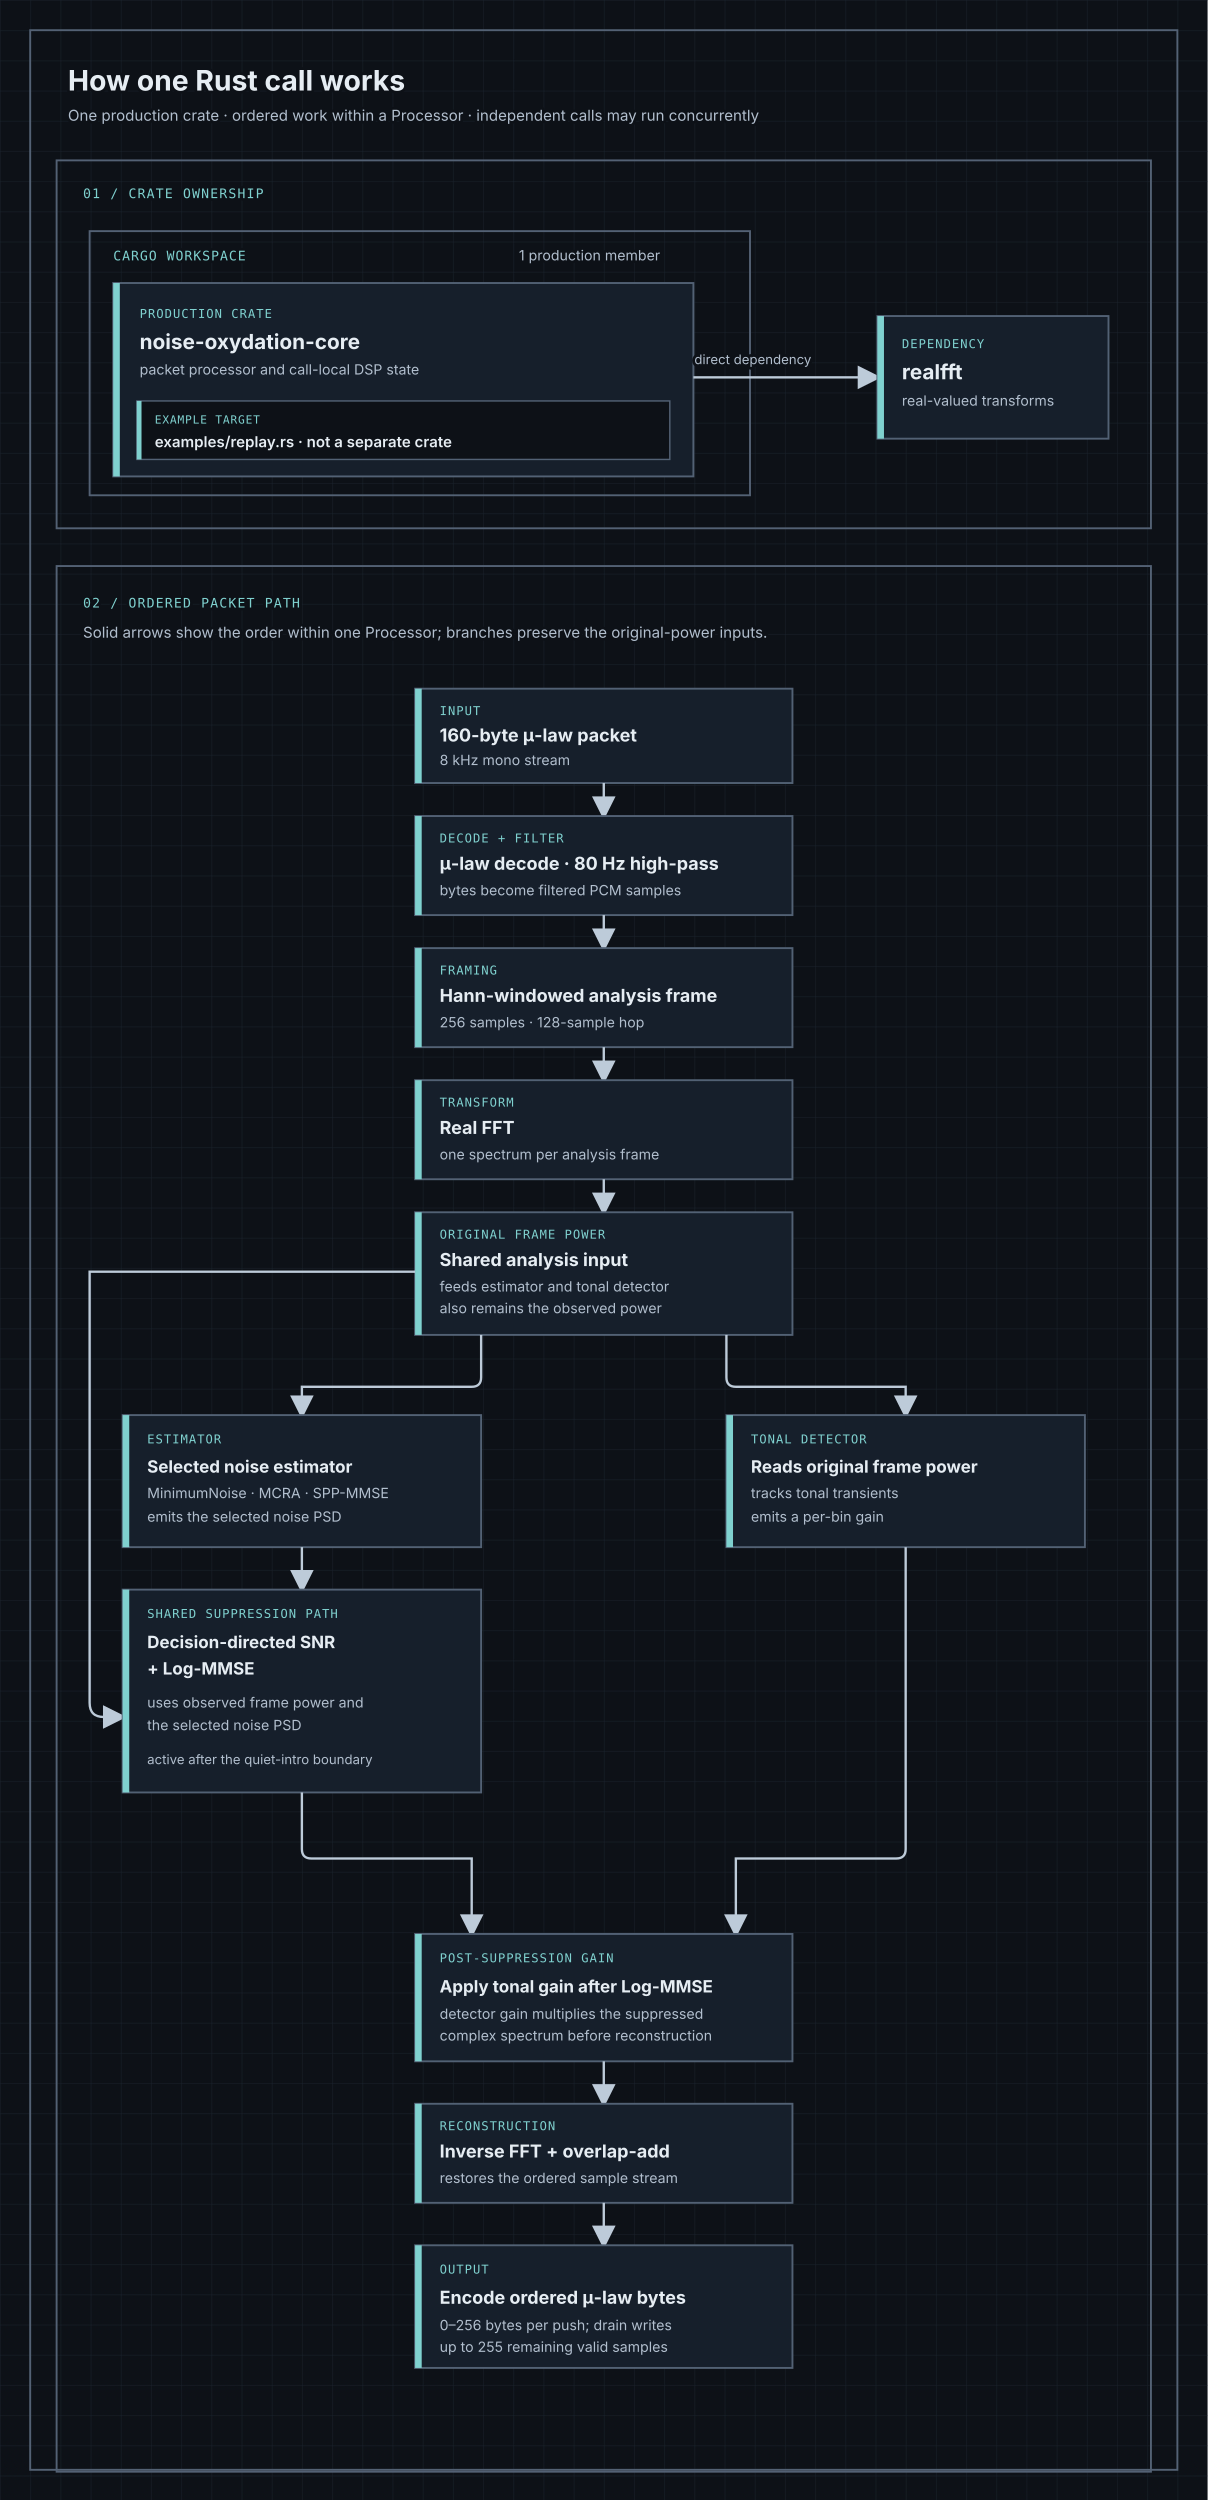
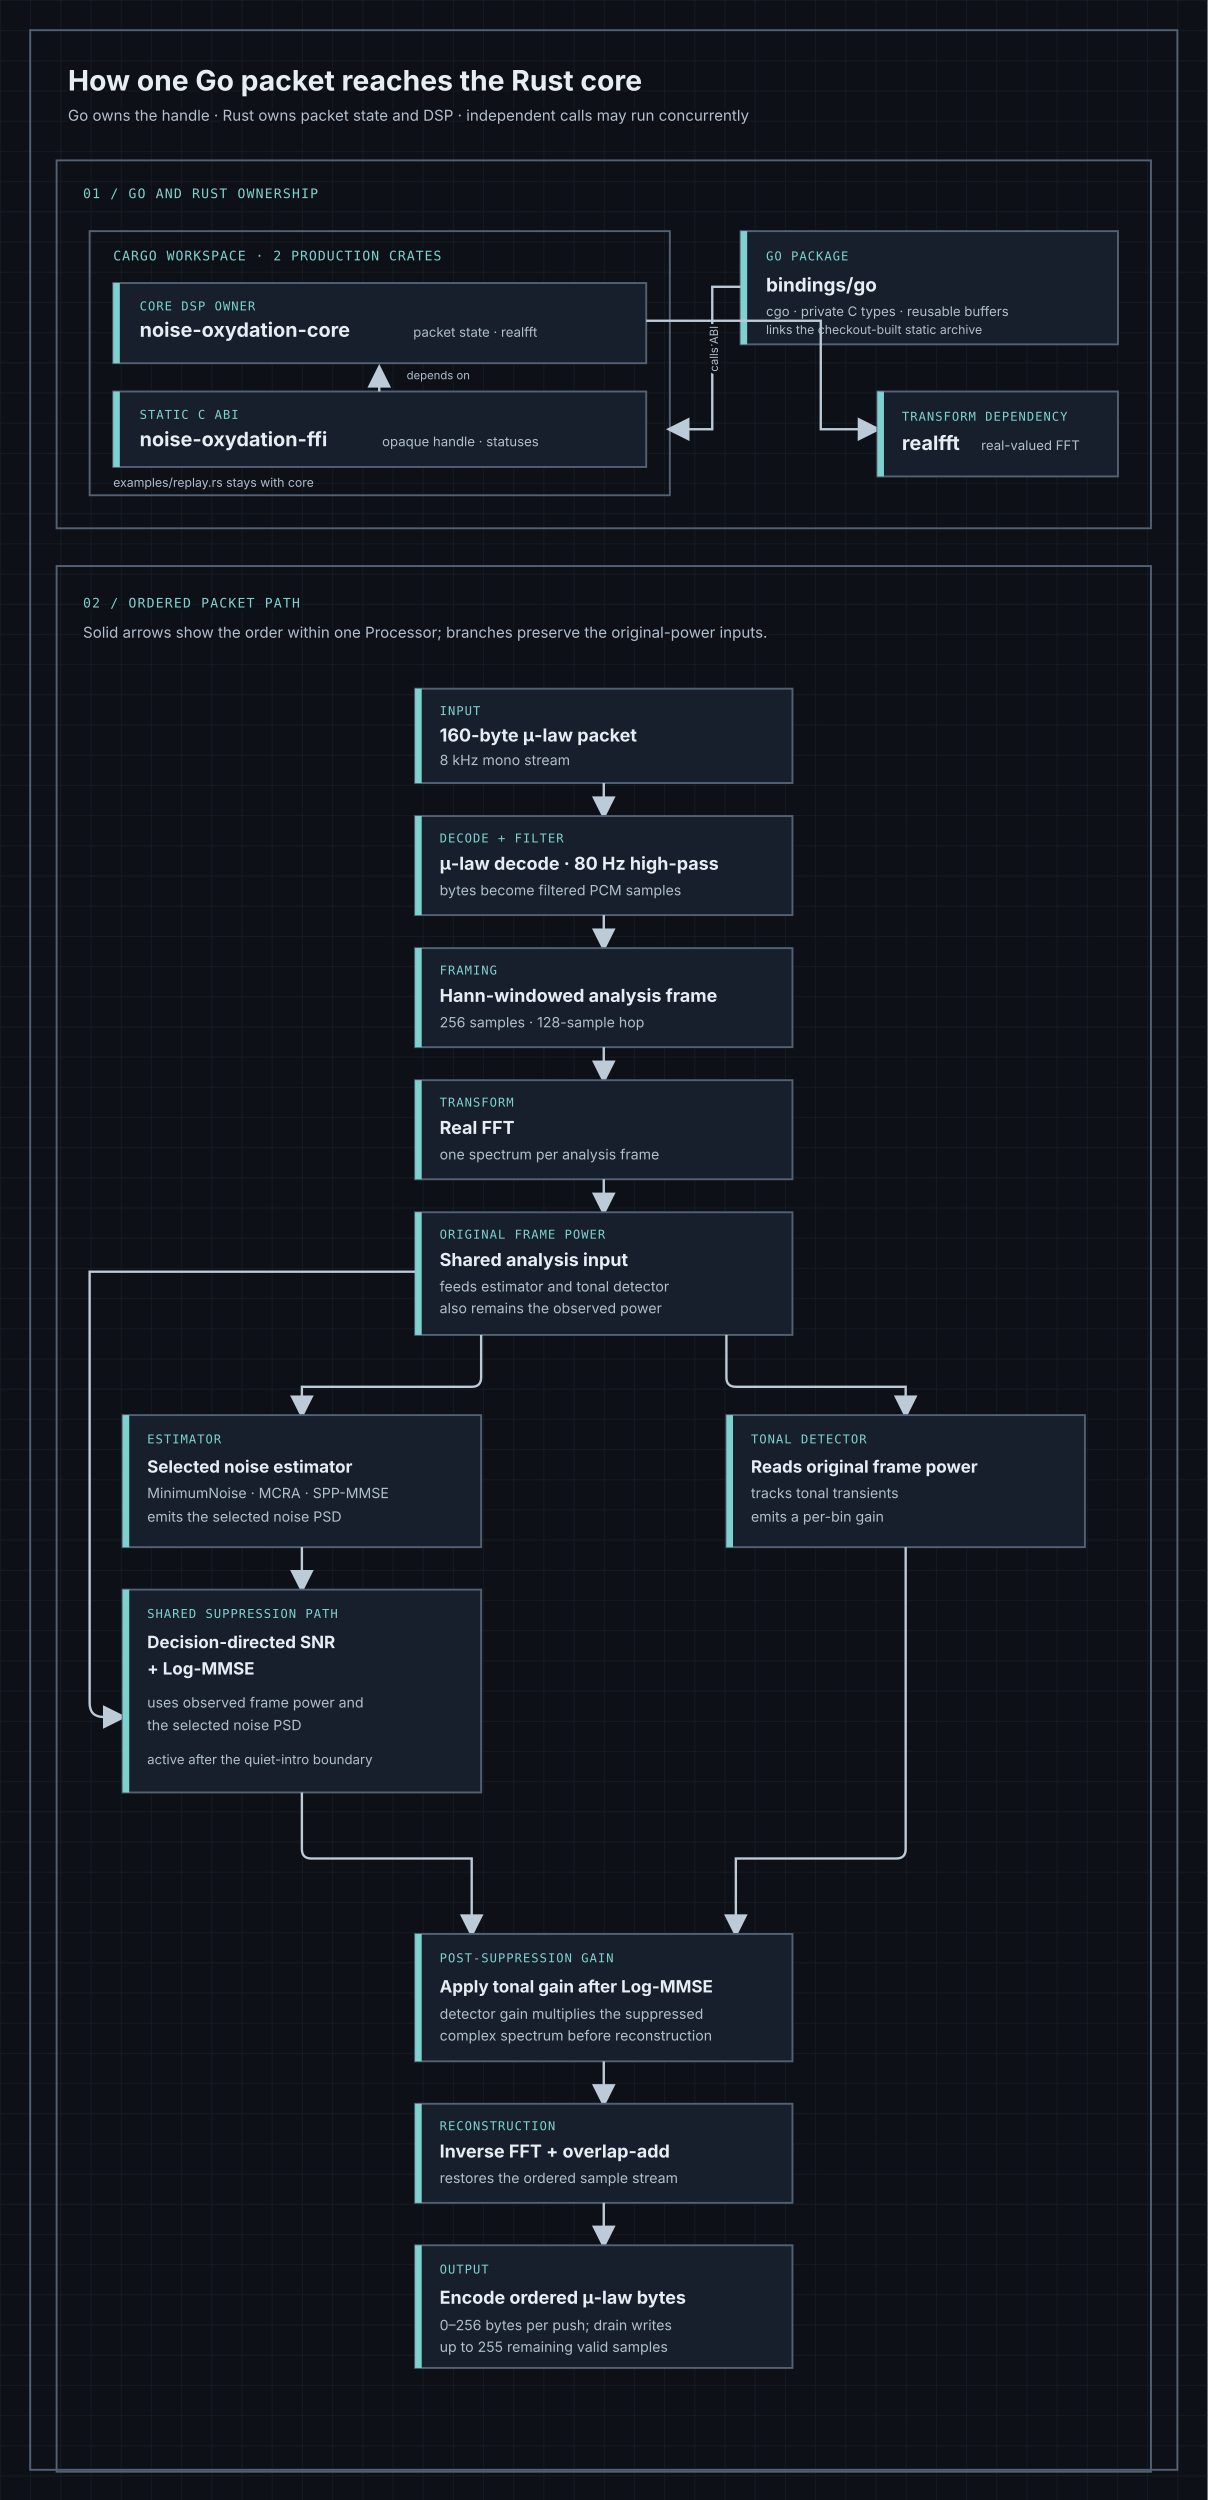
<svg xmlns="http://www.w3.org/2000/svg" width="1280" height="2650" viewBox="0 0 1280 2650" role="img" aria-labelledby="title description">
  <defs>
    <pattern id="grid" width="32" height="32" patternUnits="userSpaceOnUse">
      <path d="M32 0H0V32" fill="none" stroke="#202a36" stroke-width="1" />
    </pattern>
    <marker id="arrow" viewBox="0 0 12 12" refX="10" refY="6" markerWidth="10" markerHeight="10" orient="auto">
      <path d="M0 0L12 6L0 12Z" fill="#bdcbd9" />
    </marker>
    <style>.canvas-label { paint-order: stroke; stroke: #0d1117; stroke-width: 6px; stroke-linejoin: round; }</style>
  </defs>
  <rect width="1280" height="2650" fill="#0d1117" />
  <rect width="1280" height="2650" fill="url(#grid)" opacity="0.72" />
  <rect x="32" y="32" width="1216" height="2586" fill="none" stroke="#536174" stroke-width="2" />
  <g font-family="system-ui, -apple-system, Segoe UI, sans-serif" fill="#e6edf3">
-     <text class="canvas-label" x="72" y="96" font-size="30" font-weight="700">How one Rust call works</text>
-     <text class="canvas-label" x="72" y="128" font-size="16" fill="#b2bfce">One production crate · ordered work within a Processor · independent calls may run concurrently</text>
+     <text class="canvas-label" x="72" y="96" font-size="30" font-weight="700">How one Go packet reaches the Rust core</text>
+     <text class="canvas-label" x="72" y="128" font-size="16" fill="#b2bfce">Go owns the handle · Rust owns packet state and DSP · independent calls may run concurrently</text>
    <rect x="60" y="170" width="1160" height="390" fill="none" stroke="#536174" stroke-width="2" />
-     <text class="canvas-label" x="88" y="210" font-size="14" font-family="ui-monospace, SFMono-Regular, Menlo, monospace" letter-spacing="1.2" fill="#7fd1cf">01 / CRATE OWNERSHIP</text>
-     <rect x="95" y="245" width="700" height="280" fill="none" stroke="#536174" stroke-width="2" />
-     <text class="canvas-label" x="120" y="276" font-size="14" font-family="ui-monospace, SFMono-Regular, Menlo, monospace" letter-spacing="1" fill="#7fd1cf">CARGO WORKSPACE</text>
-     <text class="canvas-label" x="550" y="276" font-size="15" fill="#b2bfce">1 production member</text>
+     <text class="canvas-label" x="88" y="210" font-size="14" font-family="ui-monospace, SFMono-Regular, Menlo, monospace" letter-spacing="1.2" fill="#7fd1cf">01 / GO AND RUST OWNERSHIP</text>
+     <rect x="95" y="245" width="615" height="280" fill="none" stroke="#536174" stroke-width="2" />
+     <text class="canvas-label" x="120" y="276" font-size="14" font-family="ui-monospace, SFMono-Regular, Menlo, monospace" letter-spacing="1" fill="#7fd1cf">CARGO WORKSPACE · 2 PRODUCTION CRATES</text>
    <g>
-       <rect x="120" y="300" width="615" height="205" fill="#161f2b" stroke="#526174" stroke-width="2" />
-       <rect x="120" y="300" width="7" height="205" fill="#7fd1cf" />
-       <text x="148" y="337" font-size="13" font-family="ui-monospace, SFMono-Regular, Menlo, monospace" letter-spacing="1" fill="#7fd1cf">PRODUCTION CRATE</text>
-       <text x="148" y="370" font-size="22" font-weight="650">noise-oxydation-core</text>
-       <text x="148" y="397" font-size="15" fill="#b2bfce">packet processor and call-local DSP state</text>
-       <rect x="145" y="425" width="565" height="62" fill="#0d1117" stroke="#526174" stroke-width="1.5" />
-       <rect x="145" y="425" width="5" height="62" fill="#7fd1cf" />
-       <text x="164" y="449" font-size="12" font-family="ui-monospace, SFMono-Regular, Menlo, monospace" letter-spacing="0.8" fill="#7fd1cf">EXAMPLE TARGET</text>
-       <text x="164" y="474" font-size="16" font-weight="600">examples/replay.rs · not a separate crate</text>
+       <rect x="120" y="300" width="565" height="85" fill="#161f2b" stroke="#526174" stroke-width="2" />
+       <rect x="120" y="300" width="7" height="85" fill="#7fd1cf" />
+       <text x="148" y="329" font-size="13" font-family="ui-monospace, SFMono-Regular, Menlo, monospace" letter-spacing="1" fill="#7fd1cf">CORE DSP OWNER</text>
+       <text x="148" y="357" font-size="21" font-weight="650">noise-oxydation-core</text>
+       <text x="438" y="357" font-size="14" fill="#b2bfce">packet state · realfft</text>
+       <rect x="120" y="415" width="565" height="80" fill="#161f2b" stroke="#526174" stroke-width="2" />
+       <rect x="120" y="415" width="7" height="80" fill="#7fd1cf" />
+       <text x="148" y="444" font-size="13" font-family="ui-monospace, SFMono-Regular, Menlo, monospace" letter-spacing="1" fill="#7fd1cf">STATIC C ABI</text>
+       <text x="148" y="473" font-size="21" font-weight="650">noise-oxydation-ffi</text>
+       <text x="405" y="473" font-size="14" fill="#b2bfce">opaque handle · statuses</text>
+       <text x="120" y="516" font-size="13" fill="#b2bfce">examples/replay.rs stays with core</text>
    </g>
-     <path d="M735 400H930" fill="none" stroke="#bdcbd9" stroke-width="2.5" marker-end="url(#arrow)" />
-     <text class="canvas-label" x="798" y="386" font-size="14" text-anchor="middle" fill="#b2bfce">direct dependency</text>
+     <path d="M402 415V390" fill="none" stroke="#bdcbd9" stroke-width="2.5" marker-end="url(#arrow)" />
+     <text class="canvas-label" x="431" y="402" font-size="12" fill="#b2bfce">depends on</text>
    <g>
-       <rect x="930" y="335" width="245" height="130" fill="#161f2b" stroke="#526174" stroke-width="2" />
-       <rect x="930" y="335" width="7" height="130" fill="#7fd1cf" />
-       <text x="956" y="369" font-size="13" font-family="ui-monospace, SFMono-Regular, Menlo, monospace" letter-spacing="1" fill="#7fd1cf">DEPENDENCY</text>
-       <text x="956" y="402" font-size="22" font-weight="650">realfft</text>
-       <text x="956" y="430" font-size="15" fill="#b2bfce">real-valued transforms</text>
+       <rect x="785" y="245" width="400" height="120" fill="#161f2b" stroke="#526174" stroke-width="2" />
+       <rect x="785" y="245" width="7" height="120" fill="#7fd1cf" />
+       <text x="812" y="276" font-size="13" font-family="ui-monospace, SFMono-Regular, Menlo, monospace" letter-spacing="1" fill="#7fd1cf">GO PACKAGE</text>
+       <text x="812" y="309" font-size="20" font-weight="650">bindings/go</text>
+       <text x="812" y="335" font-size="14" fill="#b2bfce">cgo · private C types · reusable buffers</text>
+       <text x="812" y="354" font-size="13" fill="#b2bfce">links the checkout-built static archive</text>
+     </g>
+     <path d="M785 304H755V455H710" fill="none" stroke="#bdcbd9" stroke-width="2.5" marker-end="url(#arrow)" />
+     <text class="canvas-label" x="761" y="394" font-size="12" fill="#b2bfce" transform="rotate(-90 761 394)">calls ABI</text>
+     <path d="M685 340H870V455H930" fill="none" stroke="#bdcbd9" stroke-width="2.5" marker-end="url(#arrow)" />
+     <g>
+       <rect x="930" y="415" width="255" height="90" fill="#161f2b" stroke="#526174" stroke-width="2" />
+       <rect x="930" y="415" width="7" height="90" fill="#7fd1cf" />
+       <text x="956" y="446" font-size="13" font-family="ui-monospace, SFMono-Regular, Menlo, monospace" letter-spacing="1" fill="#7fd1cf">TRANSFORM DEPENDENCY</text>
+       <text x="956" y="477" font-size="21" font-weight="650">realfft</text>
+       <text x="1040" y="477" font-size="14" fill="#b2bfce">real-valued FFT</text>
    </g>
    <rect x="60" y="600" width="1160" height="2020" fill="none" stroke="#536174" stroke-width="2" />
    <text class="canvas-label" x="88" y="644" font-size="14" font-family="ui-monospace, SFMono-Regular, Menlo, monospace" letter-spacing="1.2" fill="#7fd1cf">02 / ORDERED PACKET PATH</text>
    <text class="canvas-label" x="88" y="676" font-size="16" fill="#b2bfce">Solid arrows show the order within one Processor; branches preserve the original-power inputs.</text>
    <g>
      <rect x="440" y="730" width="400" height="100" fill="#161f2b" stroke="#526174" stroke-width="2" />
      <rect x="440" y="730" width="7" height="100" fill="#7fd1cf" />
      <text x="466" y="758" font-size="13" font-family="ui-monospace, SFMono-Regular, Menlo, monospace" letter-spacing="1" fill="#7fd1cf">INPUT</text>
      <text x="466" y="786" font-size="19" font-weight="650">160-byte μ-law packet</text>
      <text x="466" y="811" font-size="15" fill="#b2bfce">8 kHz mono stream</text>
    </g>
    <path d="M640 830V865" fill="none" stroke="#bdcbd9" stroke-width="2.5" marker-end="url(#arrow)" />
    <g>
      <rect x="440" y="865" width="400" height="105" fill="#161f2b" stroke="#526174" stroke-width="2" />
      <rect x="440" y="865" width="7" height="105" fill="#7fd1cf" />
      <text x="466" y="893" font-size="13" font-family="ui-monospace, SFMono-Regular, Menlo, monospace" letter-spacing="1" fill="#7fd1cf">DECODE + FILTER</text>
      <text x="466" y="922" font-size="19" font-weight="650">μ-law decode · 80 Hz high-pass</text>
      <text x="466" y="949" font-size="15" fill="#b2bfce">bytes become filtered PCM samples</text>
    </g>
    <path d="M640 970V1005" fill="none" stroke="#bdcbd9" stroke-width="2.5" marker-end="url(#arrow)" />
    <g>
      <rect x="440" y="1005" width="400" height="105" fill="#161f2b" stroke="#526174" stroke-width="2" />
      <rect x="440" y="1005" width="7" height="105" fill="#7fd1cf" />
      <text x="466" y="1033" font-size="13" font-family="ui-monospace, SFMono-Regular, Menlo, monospace" letter-spacing="1" fill="#7fd1cf">FRAMING</text>
      <text x="466" y="1062" font-size="19" font-weight="650">Hann-windowed analysis frame</text>
      <text x="466" y="1089" font-size="15" fill="#b2bfce">256 samples · 128-sample hop</text>
    </g>
    <path d="M640 1110V1145" fill="none" stroke="#bdcbd9" stroke-width="2.5" marker-end="url(#arrow)" />
    <g>
      <rect x="440" y="1145" width="400" height="105" fill="#161f2b" stroke="#526174" stroke-width="2" />
      <rect x="440" y="1145" width="7" height="105" fill="#7fd1cf" />
      <text x="466" y="1173" font-size="13" font-family="ui-monospace, SFMono-Regular, Menlo, monospace" letter-spacing="1" fill="#7fd1cf">TRANSFORM</text>
      <text x="466" y="1202" font-size="19" font-weight="650">Real FFT</text>
      <text x="466" y="1229" font-size="15" fill="#b2bfce">one spectrum per analysis frame</text>
    </g>
    <path d="M640 1250V1285" fill="none" stroke="#bdcbd9" stroke-width="2.5" marker-end="url(#arrow)" />
    <g>
      <rect x="440" y="1285" width="400" height="130" fill="#161f2b" stroke="#526174" stroke-width="2" />
      <rect x="440" y="1285" width="7" height="130" fill="#7fd1cf" />
      <text x="466" y="1313" font-size="13" font-family="ui-monospace, SFMono-Regular, Menlo, monospace" letter-spacing="1" fill="#7fd1cf">ORIGINAL FRAME POWER</text>
      <text x="466" y="1342" font-size="19" font-weight="650">Shared analysis input</text>
      <text x="466" y="1369" font-size="15" fill="#b2bfce">feeds estimator and tonal detector</text>
      <text x="466" y="1392" font-size="15" fill="#b2bfce">also remains the observed power</text>
    </g>
    <path d="M510 1415V1460Q510 1470 500 1470H320V1500" fill="none" stroke="#bdcbd9" stroke-width="2.5" marker-end="url(#arrow)" />
    <path d="M770 1415V1460Q770 1470 780 1470H960V1500" fill="none" stroke="#bdcbd9" stroke-width="2.5" marker-end="url(#arrow)" />
    <g>
      <rect x="130" y="1500" width="380" height="140" fill="#161f2b" stroke="#526174" stroke-width="2" />
      <rect x="130" y="1500" width="7" height="140" fill="#7fd1cf" />
      <text x="156" y="1530" font-size="13" font-family="ui-monospace, SFMono-Regular, Menlo, monospace" letter-spacing="1" fill="#7fd1cf">ESTIMATOR</text>
      <text x="156" y="1561" font-size="18" font-weight="650">Selected noise estimator</text>
      <text x="156" y="1588" font-size="15" fill="#b2bfce">MinimumNoise · MCRA · SPP-MMSE</text>
      <text x="156" y="1613" font-size="15" fill="#b2bfce">emits the selected noise PSD</text>
    </g>
    <g>
      <rect x="770" y="1500" width="380" height="140" fill="#161f2b" stroke="#526174" stroke-width="2" />
      <rect x="770" y="1500" width="7" height="140" fill="#7fd1cf" />
      <text x="796" y="1530" font-size="13" font-family="ui-monospace, SFMono-Regular, Menlo, monospace" letter-spacing="1" fill="#7fd1cf">TONAL DETECTOR</text>
      <text x="796" y="1561" font-size="18" font-weight="650">Reads original frame power</text>
      <text x="796" y="1588" font-size="15" fill="#b2bfce">tracks tonal transients</text>
      <text x="796" y="1613" font-size="15" fill="#b2bfce">emits a per-bin gain</text>
    </g>
    <path d="M320 1640V1685" fill="none" stroke="#bdcbd9" stroke-width="2.5" marker-end="url(#arrow)" />
    <path d="M440 1348H95V1805Q95 1820 110 1820H130" fill="none" stroke="#bdcbd9" stroke-width="2.5" marker-end="url(#arrow)" />
    <g>
      <rect x="130" y="1685" width="380" height="215" fill="#161f2b" stroke="#526174" stroke-width="2" />
      <rect x="130" y="1685" width="7" height="215" fill="#7fd1cf" />
      <text x="156" y="1715" font-size="13" font-family="ui-monospace, SFMono-Regular, Menlo, monospace" letter-spacing="1" fill="#7fd1cf">SHARED SUPPRESSION PATH</text>
      <text x="156" y="1747" font-size="18" font-weight="650">Decision-directed SNR</text>
      <text x="156" y="1775" font-size="18" font-weight="650">+ Log-MMSE</text>
      <text x="156" y="1810" font-size="15" fill="#b2bfce">uses observed frame power and</text>
      <text x="156" y="1834" font-size="15" fill="#b2bfce">the selected noise PSD</text>
      <text x="156" y="1870" font-size="14" fill="#b2bfce">active after the quiet-intro boundary</text>
    </g>
    <path d="M320 1900V1960Q320 1970 330 1970H500V2050" fill="none" stroke="#bdcbd9" stroke-width="2.5" marker-end="url(#arrow)" />
    <path d="M960 1640V1960Q960 1970 950 1970H780V2050" fill="none" stroke="#bdcbd9" stroke-width="2.5" marker-end="url(#arrow)" />
    <g>
      <rect x="440" y="2050" width="400" height="135" fill="#161f2b" stroke="#526174" stroke-width="2" />
      <rect x="440" y="2050" width="7" height="135" fill="#7fd1cf" />
      <text x="466" y="2080" font-size="13" font-family="ui-monospace, SFMono-Regular, Menlo, monospace" letter-spacing="1" fill="#7fd1cf">POST-SUPPRESSION GAIN</text>
      <text x="466" y="2112" font-size="18" font-weight="650">Apply tonal gain after Log-MMSE</text>
      <text x="466" y="2140" font-size="15" fill="#b2bfce">detector gain multiplies the suppressed</text>
      <text x="466" y="2163" font-size="15" fill="#b2bfce">complex spectrum before reconstruction</text>
    </g>
    <path d="M640 2185V2230" fill="none" stroke="#bdcbd9" stroke-width="2.5" marker-end="url(#arrow)" />
    <g>
      <rect x="440" y="2230" width="400" height="105" fill="#161f2b" stroke="#526174" stroke-width="2" />
      <rect x="440" y="2230" width="7" height="105" fill="#7fd1cf" />
      <text x="466" y="2258" font-size="13" font-family="ui-monospace, SFMono-Regular, Menlo, monospace" letter-spacing="1" fill="#7fd1cf">RECONSTRUCTION</text>
      <text x="466" y="2287" font-size="19" font-weight="650">Inverse FFT + overlap-add</text>
      <text x="466" y="2314" font-size="15" fill="#b2bfce">restores the ordered sample stream</text>
    </g>
    <path d="M640 2335V2380" fill="none" stroke="#bdcbd9" stroke-width="2.5" marker-end="url(#arrow)" />
    <g>
      <rect x="440" y="2380" width="400" height="130" fill="#161f2b" stroke="#526174" stroke-width="2" />
      <rect x="440" y="2380" width="7" height="130" fill="#7fd1cf" />
      <text x="466" y="2410" font-size="13" font-family="ui-monospace, SFMono-Regular, Menlo, monospace" letter-spacing="1" fill="#7fd1cf">OUTPUT</text>
      <text x="466" y="2442" font-size="19" font-weight="650">Encode ordered μ-law bytes</text>
      <text x="466" y="2470" font-size="15" fill="#b2bfce">0–256 bytes per push; drain writes</text>
      <text x="466" y="2493" font-size="15" fill="#b2bfce">up to 255 remaining valid samples</text>
    </g>
  </g>
</svg>
